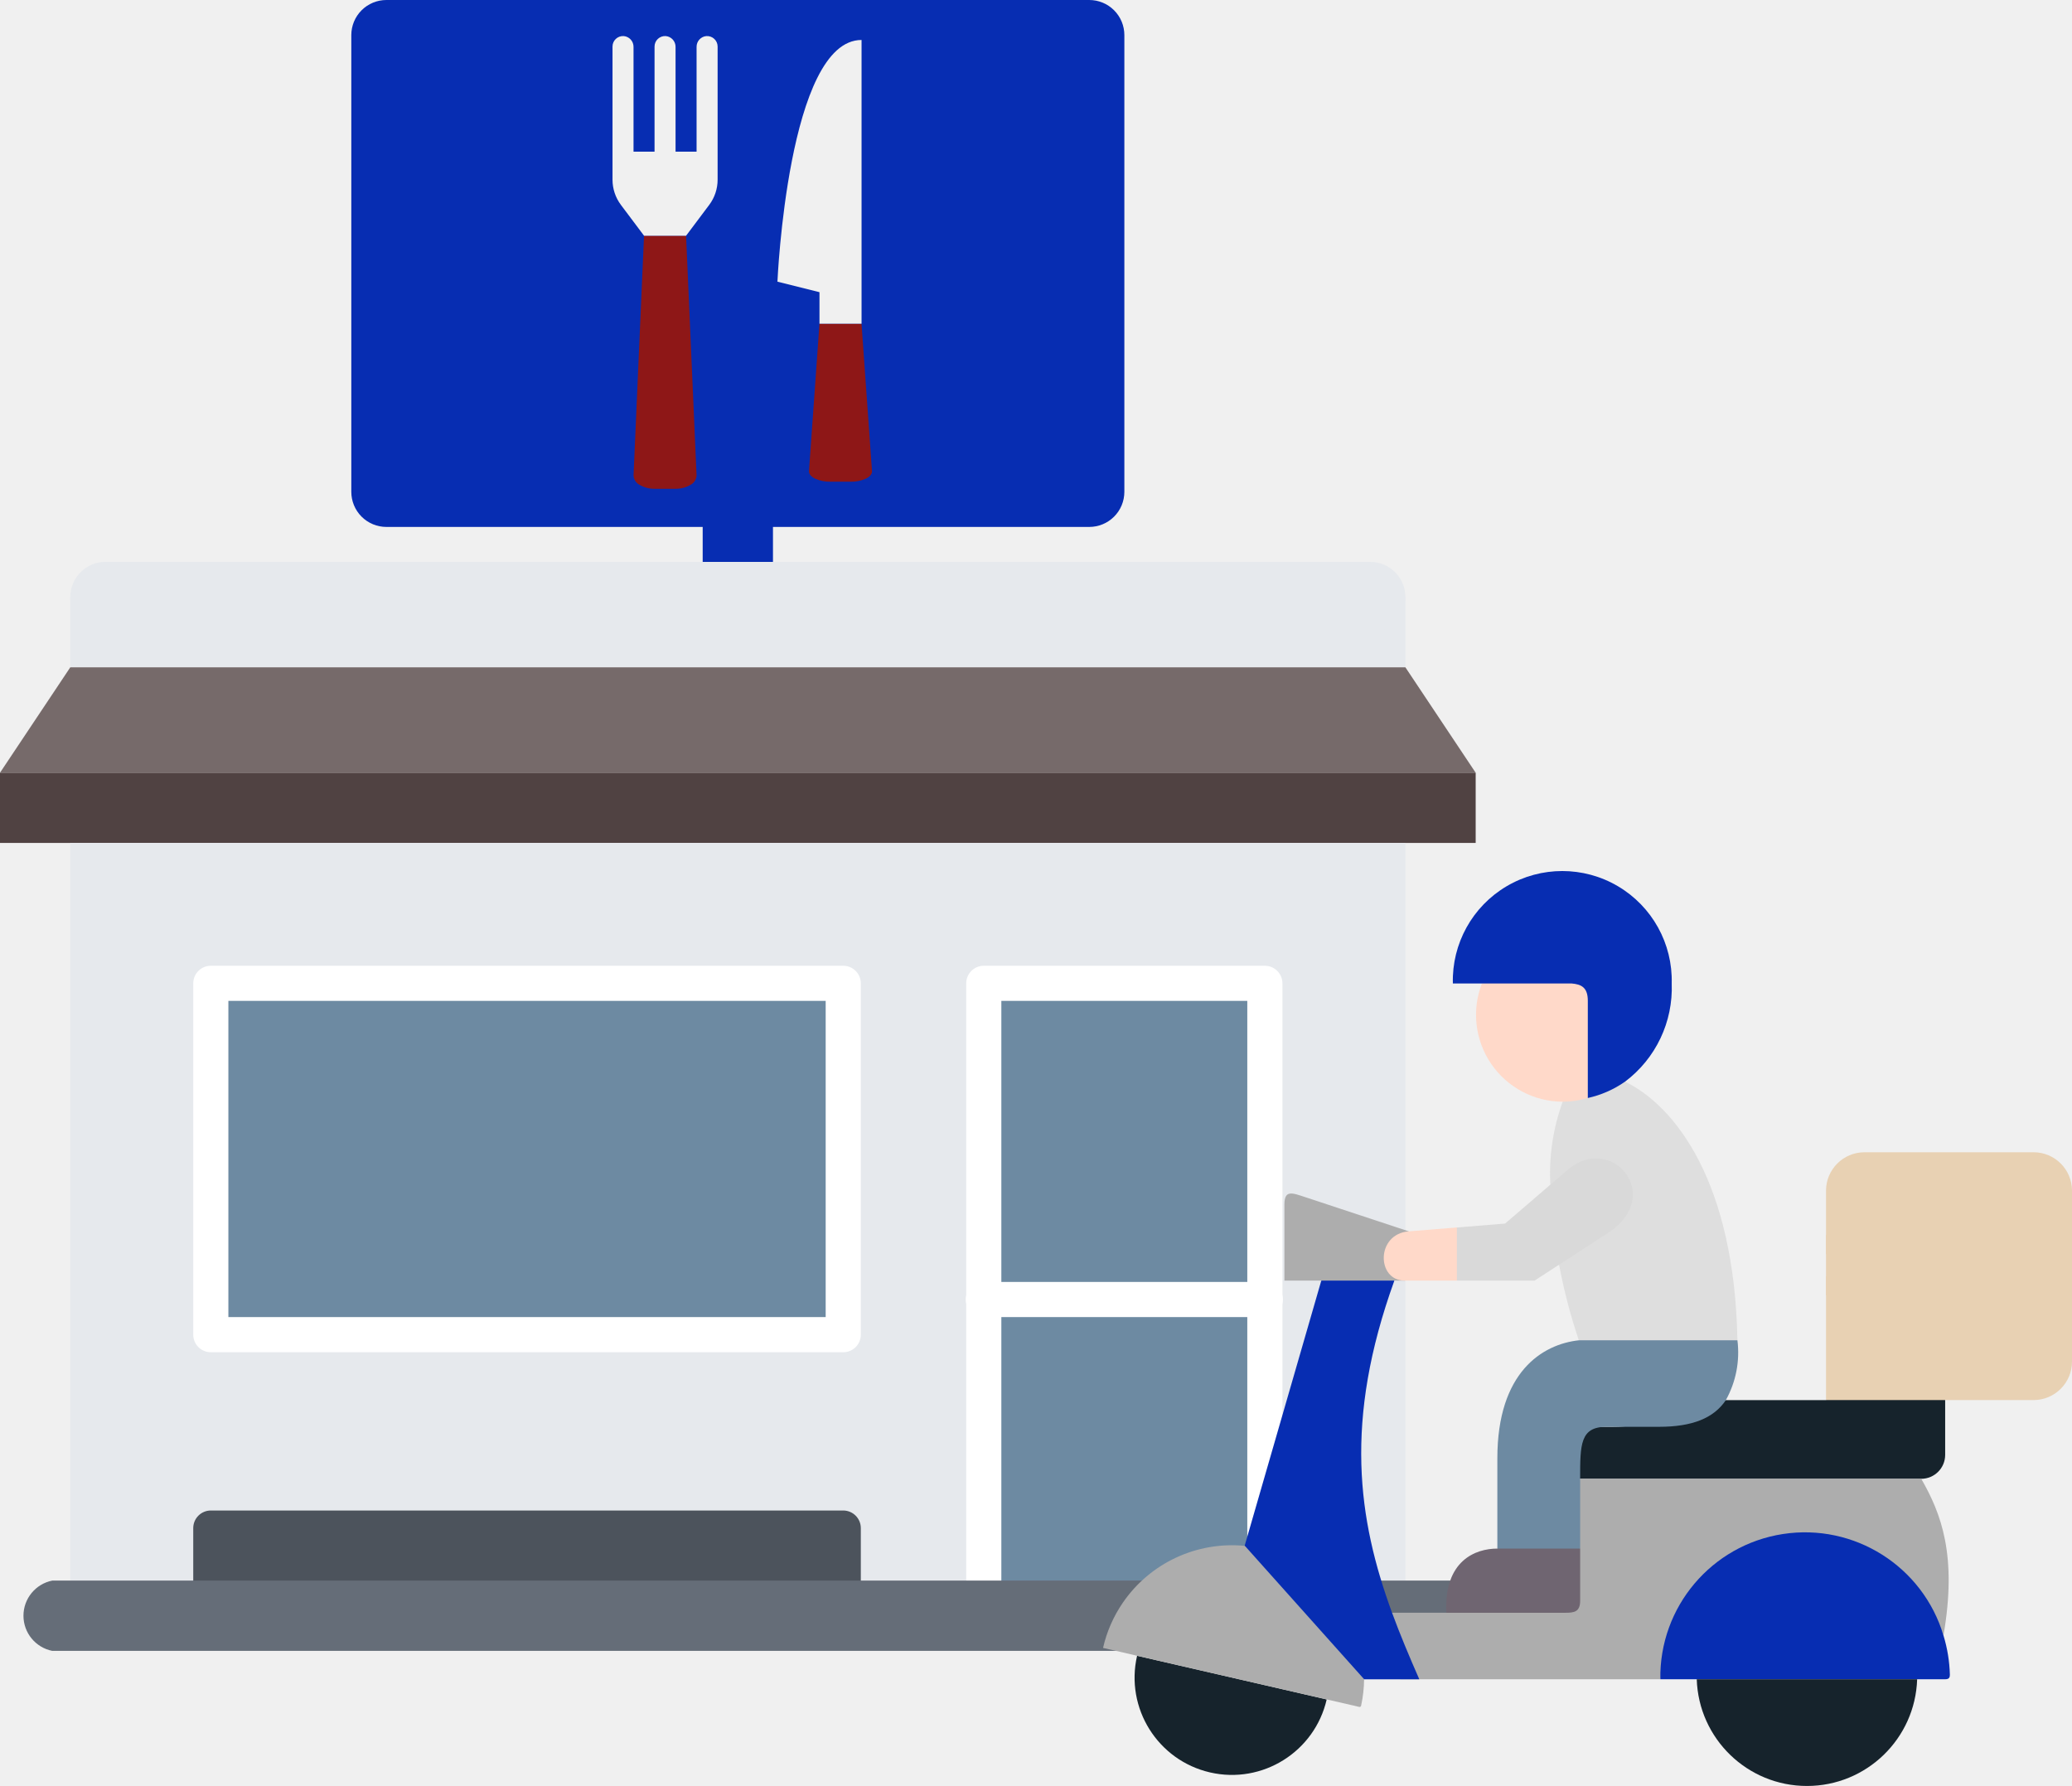
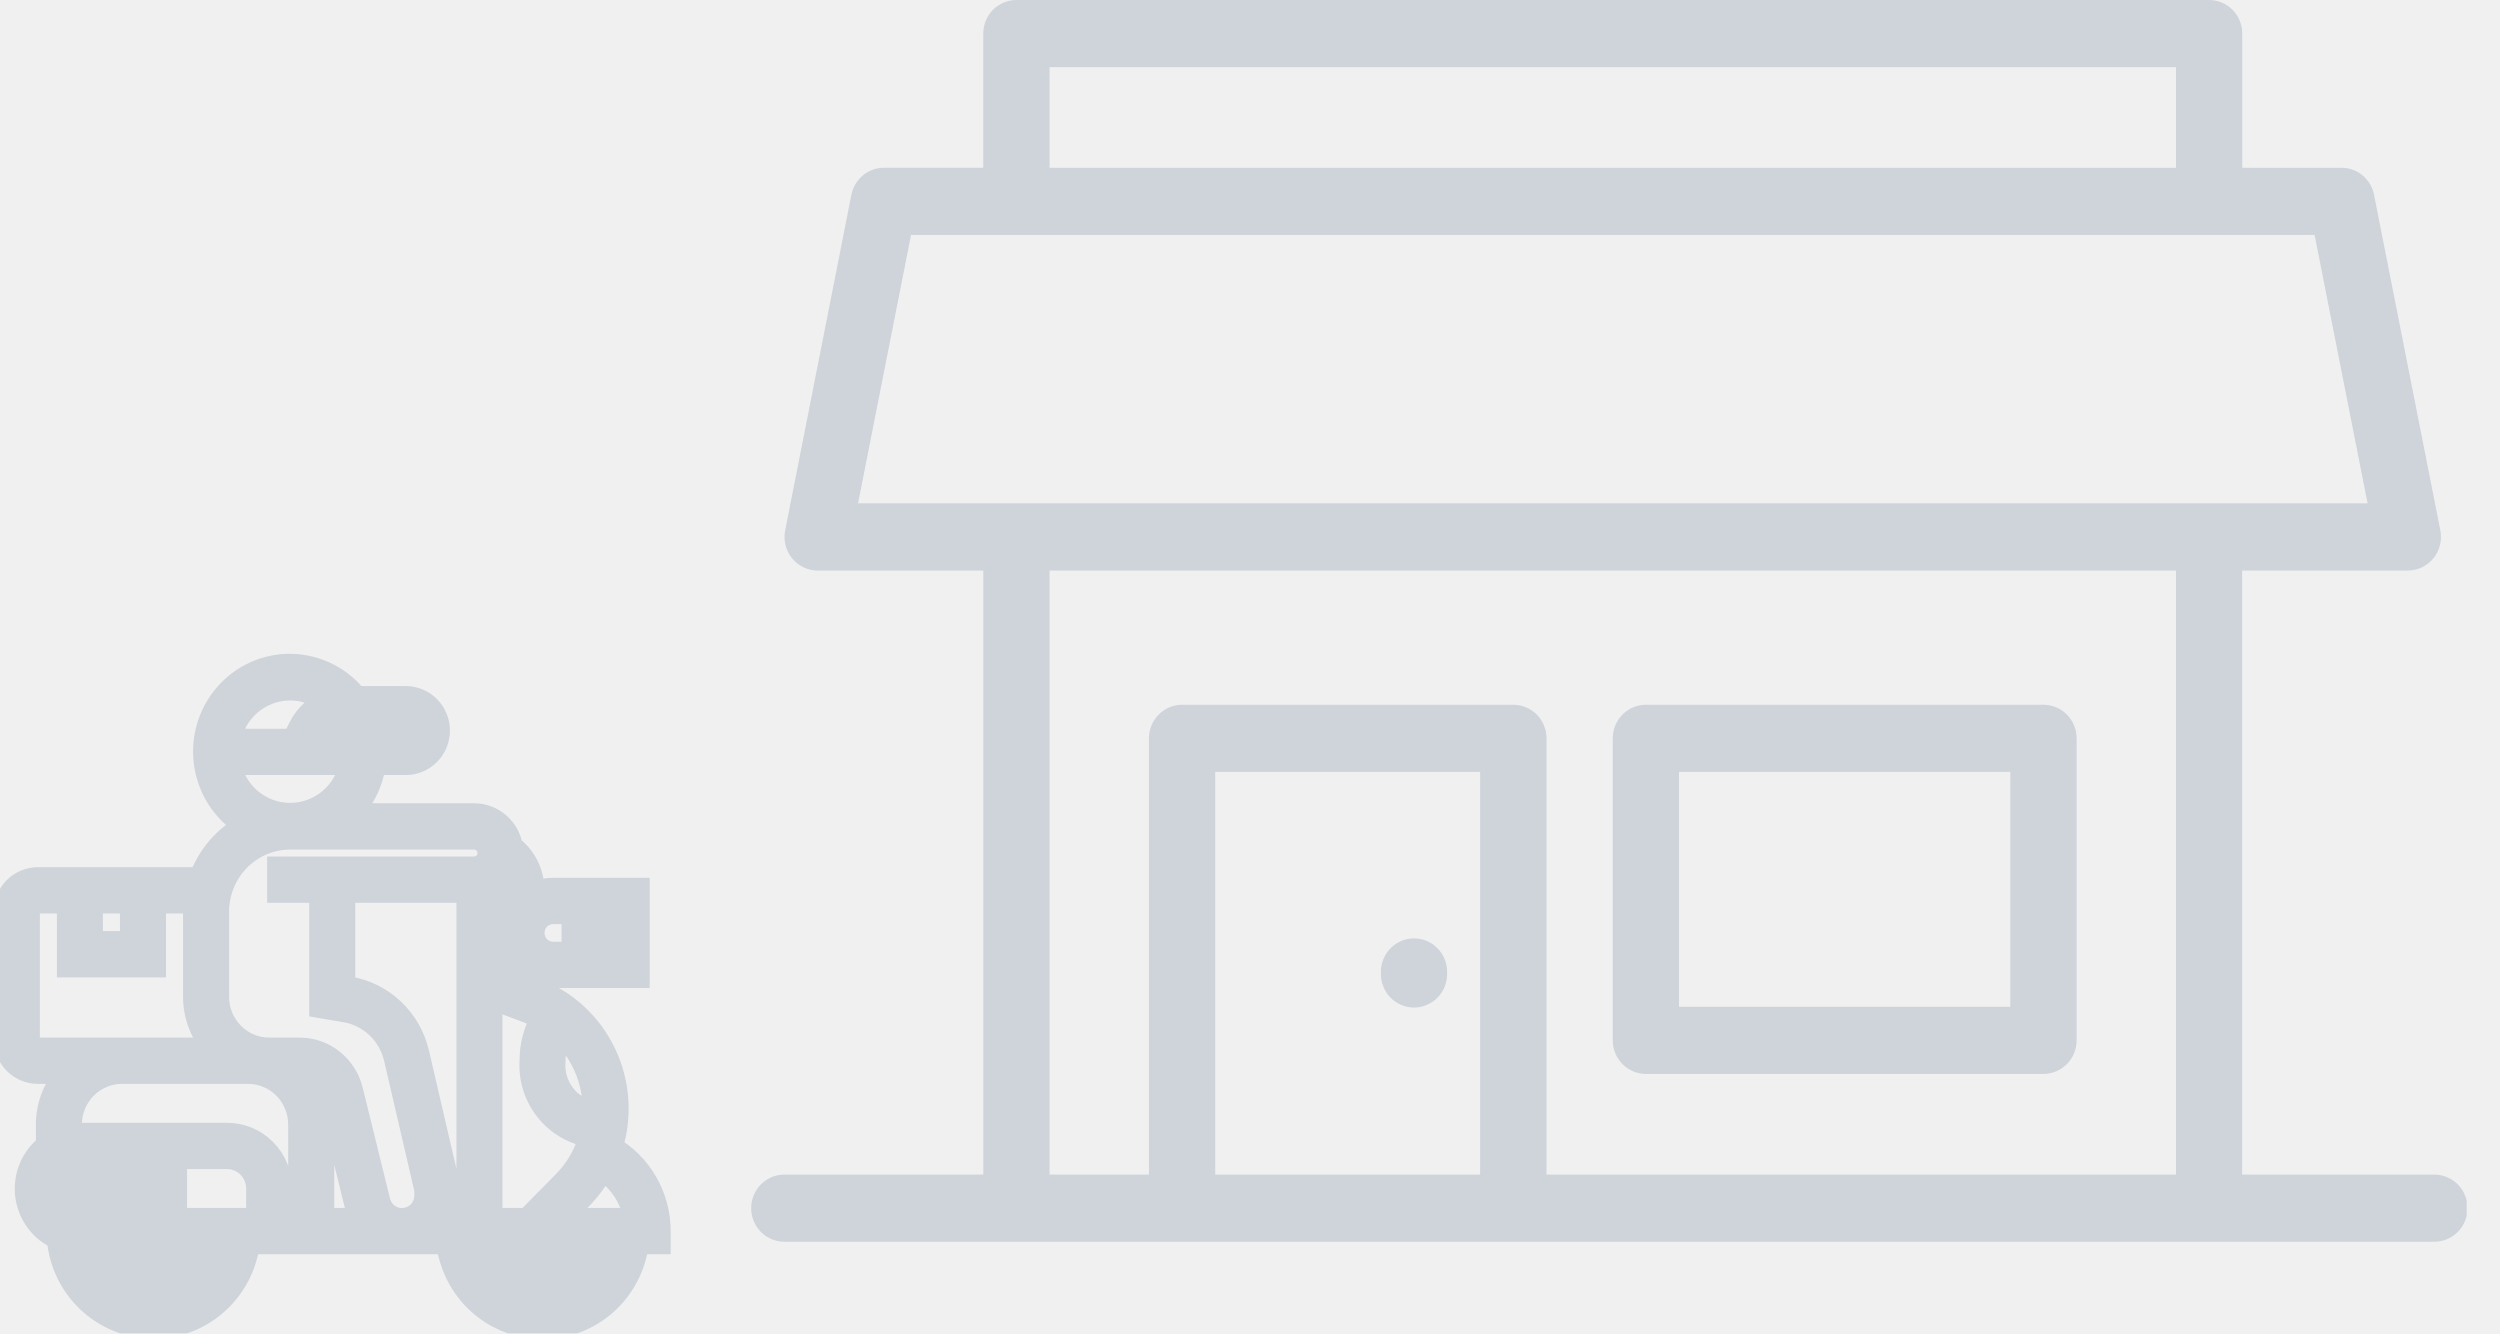
- <svg xmlns="http://www.w3.org/2000/svg" width="179.823" height="155" viewBox="0 0 179.823 155">
+ <svg xmlns="http://www.w3.org/2000/svg" width="60" height="32" viewBox="0 0 60 32" fill="none">
+   <g clip-path="url(#clip0)">
+     <path d="M58.405 28.19H53.812V13.692H57.788C57.906 13.692 58.022 13.666 58.128 13.615C58.235 13.564 58.328 13.49 58.403 13.398C58.478 13.305 58.531 13.198 58.56 13.082C58.588 12.966 58.591 12.846 58.568 12.729L56.977 4.675C56.942 4.492 56.844 4.328 56.702 4.209C56.56 4.091 56.382 4.027 56.198 4.027H53.814V0.806C53.814 0.7 53.794 0.596 53.754 0.498C53.714 0.4 53.655 0.311 53.581 0.236C53.508 0.161 53.42 0.102 53.323 0.061C53.227 0.021 53.123 -2.13077e-08 53.019 0H24.394C24.183 0 23.98 0.085 23.831 0.236C23.682 0.387 23.598 0.592 23.598 0.806V4.026H21.213C21.029 4.026 20.851 4.091 20.709 4.209C20.567 4.327 20.47 4.492 20.433 4.674L18.844 12.729C18.821 12.846 18.823 12.967 18.852 13.082C18.881 13.198 18.934 13.306 19.009 13.398C19.083 13.49 19.177 13.564 19.283 13.615C19.39 13.666 19.506 13.693 19.623 13.693H23.599V28.19H18.844C18.738 28.188 18.632 28.206 18.533 28.246C18.434 28.285 18.344 28.344 18.268 28.419C18.192 28.494 18.132 28.584 18.091 28.683C18.05 28.782 18.028 28.888 18.028 28.996C18.028 29.103 18.05 29.21 18.091 29.309C18.132 29.408 18.192 29.498 18.268 29.573C18.344 29.648 18.434 29.707 18.533 29.746C18.632 29.785 18.738 29.804 18.844 29.801H58.405C58.511 29.804 58.617 29.785 58.715 29.746C58.814 29.707 58.904 29.648 58.98 29.573C59.056 29.498 59.117 29.408 59.158 29.309C59.199 29.21 59.22 29.103 59.22 28.996C59.22 28.888 59.199 28.782 59.158 28.683C59.117 28.584 59.056 28.494 58.98 28.419C58.904 28.344 58.814 28.285 58.715 28.246C58.617 28.206 58.511 28.188 58.405 28.19V28.19ZM25.189 1.611H52.224V4.027H25.189V1.611ZM21.865 5.638H55.55L56.822 12.08H20.593L21.865 5.638ZM29.165 28.19V18.525H35.524V28.19H29.165ZM37.116 28.19V17.72C37.116 17.614 37.095 17.509 37.055 17.411C37.016 17.314 36.957 17.225 36.883 17.15C36.809 17.075 36.721 17.016 36.625 16.976C36.529 16.935 36.425 16.914 36.321 16.914H28.37C28.159 16.914 27.957 16.999 27.808 17.15C27.659 17.301 27.575 17.506 27.575 17.72V28.19H25.189V13.692H52.224V28.19H37.116Z" fill="#CED4DA" />
+     <path d="M49.043 16.914H39.501C39.291 16.914 39.088 16.999 38.939 17.15C38.79 17.301 38.706 17.506 38.706 17.72V24.968C38.706 25.182 38.79 25.387 38.939 25.538C39.088 25.689 39.291 25.774 39.501 25.774H49.043C49.254 25.774 49.456 25.689 49.605 25.538C49.755 25.387 49.839 25.182 49.839 24.968V17.72C49.839 17.506 49.755 17.301 49.605 17.15C49.456 16.999 49.254 16.914 49.043 16.914ZM48.248 24.163H40.296V18.525H48.248V24.163Z" fill="#CED4DA" />
+     <path d="M33.936 22.521C33.726 22.521 33.524 22.606 33.375 22.756C33.225 22.907 33.141 23.111 33.141 23.325V23.355C33.138 23.462 33.157 23.569 33.196 23.669C33.234 23.769 33.292 23.861 33.367 23.938C33.441 24.015 33.529 24.076 33.627 24.117C33.725 24.159 33.83 24.181 33.936 24.181C34.042 24.181 34.147 24.159 34.245 24.117C34.343 24.076 34.431 24.015 34.505 23.938C34.58 23.861 34.638 23.769 34.676 23.669C34.715 23.569 34.734 23.462 34.731 23.355V23.325C34.731 23.111 34.647 22.907 34.498 22.757C34.349 22.606 34.147 22.521 33.936 22.521Z" fill="#CED4DA" />
+     <path d="M15.797 29.547C15.796 29.14 15.689 28.74 15.485 28.389C15.282 28.037 14.99 27.747 14.639 27.548C14.879 26.806 14.826 26 14.492 25.298C14.159 24.595 13.57 24.05 12.849 23.777L12.769 23.746V23.27C12.921 23.362 13.096 23.411 13.273 23.412H15.292V21.367H13.273C13.096 21.368 12.921 21.417 12.769 21.509V21.367C12.768 21.166 12.721 20.968 12.631 20.789C12.541 20.61 12.411 20.455 12.25 20.337C12.219 20.126 12.114 19.934 11.954 19.795C11.795 19.656 11.592 19.579 11.381 19.578H8.295C8.665 19.25 8.904 18.795 8.966 18.3H9.74C9.941 18.3 10.134 18.219 10.276 18.076C10.418 17.932 10.498 17.737 10.498 17.533C10.498 17.33 10.418 17.135 10.276 16.991C10.134 16.847 9.941 16.766 9.74 16.766H8.535C8.35 16.53 8.116 16.337 7.849 16.204C7.581 16.07 7.288 15.997 6.99 15.992C6.692 15.986 6.397 16.047 6.125 16.171C5.853 16.295 5.612 16.478 5.418 16.708C5.224 16.937 5.083 17.207 5.005 17.499C4.927 17.79 4.913 18.095 4.965 18.392C5.017 18.69 5.133 18.972 5.305 19.218C5.478 19.464 5.702 19.669 5.961 19.817C5.431 20.083 5.024 20.547 4.825 21.112H0.908C0.708 21.112 0.515 21.193 0.373 21.336C0.231 21.48 0.151 21.675 0.151 21.879V24.946C0.151 25.149 0.231 25.344 0.373 25.488C0.515 25.632 0.708 25.713 0.908 25.713H1.694C1.525 25.879 1.391 26.078 1.299 26.297C1.208 26.517 1.161 26.753 1.161 26.991V27.509C0.983 27.642 0.844 27.821 0.756 28.027C0.669 28.233 0.637 28.458 0.663 28.681C0.69 28.903 0.773 29.115 0.907 29.294C1.04 29.473 1.217 29.613 1.421 29.7C1.462 30.271 1.712 30.805 2.122 31.198C2.531 31.592 3.07 31.817 3.635 31.83C4.199 31.843 4.748 31.642 5.174 31.267C5.601 30.893 5.874 30.37 5.941 29.803H10.765C10.829 30.363 11.094 30.881 11.51 31.257C11.926 31.633 12.464 31.84 13.021 31.84C13.579 31.84 14.117 31.633 14.533 31.257C14.949 30.881 15.214 30.363 15.277 29.803H15.797V29.547ZM15.274 29.291H13.378L13.913 28.75C14.125 28.535 14.305 28.289 14.445 28.02C14.667 28.157 14.857 28.342 15 28.561C15.143 28.781 15.237 29.031 15.274 29.291ZM10.721 28.371L10.003 25.282C9.912 24.89 9.709 24.533 9.418 24.257C9.127 23.981 8.762 23.799 8.369 23.733L8.226 23.707V21.367H11.255V29.291H10.573C10.689 29.111 10.75 28.901 10.75 28.686V28.624C10.749 28.539 10.74 28.454 10.721 28.371ZM13.732 29.803C13.681 29.952 13.585 30.081 13.457 30.173C13.33 30.265 13.178 30.314 13.021 30.314C12.865 30.314 12.713 30.265 12.586 30.173C12.458 30.081 12.362 29.952 12.311 29.803H13.732ZM14.283 26.61C14.283 26.652 14.279 26.693 14.277 26.734C13.979 26.694 13.708 26.539 13.521 26.301C13.334 26.063 13.245 25.76 13.273 25.457C13.271 25.205 13.333 24.957 13.451 24.736C13.712 24.972 13.921 25.261 14.064 25.584C14.207 25.906 14.281 26.256 14.283 26.61ZM13.042 24.435C12.861 24.744 12.767 25.098 12.769 25.457C12.742 25.883 12.875 26.303 13.141 26.634C13.406 26.964 13.785 27.182 14.202 27.242C14.092 27.676 13.869 28.072 13.556 28.389L12.665 29.291H11.759V21.277C11.912 21.203 12.041 21.087 12.13 20.941C12.216 21.066 12.262 21.215 12.264 21.367V24.101L12.672 24.254C12.8 24.303 12.923 24.363 13.042 24.433L13.042 24.435ZM14.787 22.901H14.283V21.879H14.787V22.901ZM13.273 21.879H13.778V22.901H13.273C13.139 22.901 13.011 22.847 12.916 22.751C12.822 22.655 12.769 22.526 12.769 22.39C12.769 22.254 12.822 22.124 12.916 22.028C13.011 21.933 13.139 21.879 13.273 21.879ZM9.993 17.533C9.993 17.601 9.966 17.666 9.919 17.714C9.872 17.762 9.807 17.789 9.74 17.789H7.625L7.668 17.701C7.731 17.574 7.827 17.466 7.947 17.391C8.067 17.316 8.205 17.277 8.345 17.277H9.74C9.774 17.277 9.806 17.284 9.837 17.297C9.868 17.309 9.896 17.328 9.919 17.352C9.943 17.376 9.961 17.404 9.974 17.435C9.986 17.466 9.993 17.5 9.993 17.533ZM6.965 16.511C7.308 16.512 7.64 16.631 7.908 16.848C7.607 16.959 7.36 17.182 7.217 17.472L7.061 17.789H5.473C5.532 17.432 5.715 17.107 5.988 16.873C6.261 16.64 6.607 16.511 6.965 16.511ZM5.473 18.3H8.456C8.394 18.655 8.211 18.978 7.938 19.21C7.665 19.442 7.32 19.569 6.964 19.569C6.608 19.569 6.263 19.442 5.99 19.21C5.718 18.978 5.534 18.655 5.473 18.3ZM5.198 21.879C5.199 21.404 5.385 20.95 5.716 20.614C6.047 20.279 6.496 20.09 6.965 20.089H11.381C11.481 20.089 11.577 20.13 11.648 20.202C11.719 20.274 11.759 20.371 11.759 20.473C11.759 20.575 11.719 20.672 11.648 20.744C11.577 20.816 11.481 20.856 11.381 20.856H6.712V21.367H7.722V24.14L8.287 24.236C8.582 24.285 8.855 24.422 9.073 24.628C9.291 24.835 9.444 25.103 9.512 25.397L10.229 28.486C10.24 28.531 10.245 28.578 10.245 28.625V28.687C10.245 28.834 10.192 28.977 10.096 29.088C9.999 29.199 9.866 29.27 9.721 29.288C9.576 29.307 9.429 29.27 9.309 29.187C9.189 29.103 9.103 28.977 9.068 28.834L8.412 26.17C8.343 25.893 8.186 25.648 7.964 25.472C7.742 25.297 7.468 25.201 7.186 25.202H6.46C6.125 25.202 5.804 25.067 5.568 24.827C5.331 24.588 5.198 24.262 5.198 23.924V21.879ZM8.721 29.291H7.722V26.991C7.722 26.753 7.675 26.517 7.583 26.297C7.492 26.078 7.358 25.879 7.19 25.713C7.358 25.713 7.521 25.771 7.654 25.876C7.786 25.981 7.88 26.128 7.921 26.293L8.577 28.956C8.606 29.075 8.655 29.189 8.72 29.291H8.721ZM2.17 21.623H3.179V22.645H2.17V21.623ZM0.908 25.202C0.841 25.202 0.777 25.175 0.73 25.127C0.683 25.079 0.656 25.014 0.656 24.946V21.879C0.656 21.811 0.683 21.746 0.73 21.698C0.777 21.65 0.841 21.623 0.908 21.623H1.665V23.157H3.684V21.623H4.708C4.698 21.708 4.693 21.793 4.693 21.879V23.924C4.693 24.162 4.74 24.398 4.832 24.617C4.923 24.837 5.057 25.035 5.226 25.202H0.908ZM3.684 31.336C3.26 31.336 2.85 31.18 2.529 30.899C2.208 30.617 1.999 30.228 1.938 29.803H2.448C2.506 30.091 2.661 30.351 2.886 30.538C3.112 30.724 3.394 30.826 3.685 30.826C3.976 30.826 4.258 30.724 4.483 30.538C4.709 30.351 4.863 30.091 4.921 29.803H5.43C5.37 30.228 5.16 30.617 4.839 30.899C4.519 31.18 4.109 31.336 3.684 31.336ZM2.974 29.803H4.395C4.343 29.952 4.247 30.081 4.12 30.173C3.993 30.265 3.84 30.314 3.684 30.314C3.528 30.314 3.376 30.265 3.248 30.173C3.121 30.081 3.025 29.952 2.974 29.803ZM6.208 29.291H1.918C1.717 29.291 1.524 29.211 1.382 29.067C1.24 28.923 1.161 28.728 1.161 28.524C1.161 28.321 1.24 28.126 1.382 27.982C1.524 27.838 1.717 27.758 1.918 27.758H5.451C5.651 27.758 5.844 27.838 5.986 27.982C6.128 28.126 6.208 28.321 6.208 28.524V29.291ZM5.451 27.247H1.918C1.833 27.247 1.748 27.255 1.665 27.273V26.991C1.665 26.652 1.798 26.327 2.035 26.087C2.272 25.848 2.593 25.713 2.927 25.713H5.955C6.29 25.713 6.611 25.848 6.847 26.087C7.084 26.327 7.217 26.652 7.217 26.991V29.291H6.712V28.524C6.712 28.186 6.579 27.86 6.343 27.621C6.106 27.381 5.785 27.247 5.451 27.247ZM13.021 31.336C12.597 31.336 12.187 31.18 11.866 30.899C11.545 30.617 11.335 30.228 11.275 29.803H11.785C11.843 30.091 11.998 30.351 12.223 30.538C12.448 30.724 12.73 30.826 13.021 30.826C13.312 30.826 13.595 30.724 13.82 30.538C14.045 30.351 14.2 30.091 14.258 29.803H14.768C14.707 30.228 14.498 30.618 14.177 30.899C13.856 31.181 13.445 31.336 13.021 31.336Z" fill="#CED4DA" stroke="#CED4DA" stroke-width="0.6" />
+     <path d="M2.675 28.269H3.179V28.78H2.675V28.269Z" fill="#CED4DA" stroke="#CED4DA" stroke-width="0.6" />
+     <path d="M1.665 28.269H2.17V28.78H1.665V28.269Z" fill="#CED4DA" stroke="#CED4DA" stroke-width="0.6" />
+     <path d="M3.685 28.269H4.189V28.78H3.685V28.269Z" fill="#CED4DA" stroke="#CED4DA" stroke-width="0.6" />
+   </g>
  <defs>
-     <style>.a,.n{fill:#072DB2;}.b,.m{fill:#6d8aa2;}.c{fill:#e6e9ed;}.d{fill:#766a6a;}.e{fill:#504242;}.f{fill:#4c535c;}.g{fill:#fff;}.h{fill:#656d78;}.i{fill:#e8d1b3;}.i,.j,.k,.l,.m,.n,.o,.p,.q,.r{fill-rule:evenodd;}.j{fill:#16232c;}.k{fill:#adadad;}.l{fill:#dedede;}.o{fill:#ffd9c9;}.p{fill:#6f6571;}.q{fill:#d9d9d9;}.r{fill:#cbc7cb;}.s{fill:#8e1717;}.t{fill:#f0f0f0;}</style>
+     <clipPath id="clip0">
+       <rect width="59.2" height="32" fill="white" />
+     </clipPath>
  </defs>
-   <g transform="translate(-69.399 -148.598)">
-     <g transform="translate(69.399 148.598)">
-       <path class="a" d="M34.048,36.431A3.046,3.046,0,0,1,31,33.381V24.709a3.049,3.049,0,0,1,6.1,0v8.672A3.046,3.046,0,0,1,34.048,36.431Z" transform="translate(29.984 18.45)" />
-       <path class="b" d="M39,45.5H63.394V72.942H39Z" transform="translate(46.38 67.301)" />
-       <path class="b" d="M39,36.5H63.394V63.942H39Z" transform="translate(46.38 48.857)" />
-       <path class="b" d="M17,36.5H71.887V66.991H17Z" transform="translate(1.296 48.857)" />
-       <path class="a" d="M22,9.5H82.986V49.143H22Z" transform="translate(11.542 -6.465)" />
-       <path class="c" d="M128.873,25.5v6.092H13V25.5H128.873Z" transform="translate(-6.901 26.324)" />
-       <path class="d" d="M139.07,36.648H11L17.1,27.5H132.971Z" transform="translate(-11 30.418)" />
-       <path class="e" d="M139.07,30.5v6.092H11V30.5Z" transform="translate(-11 36.566)" />
-       <path class="c" d="M77.035,90.434H25.2v9.148H13V32.5H128.873V99.582h-12.2V44.7H92.281V99.582h-12.2V90.434Zm3.049-15.246V44.7H25.2V75.188Z" transform="translate(-6.901 40.66)" />
-       <path class="f" d="M18.2,51.5H72.912a1.529,1.529,0,0,1,1.525,1.525v6.1a1.529,1.529,0,0,1-1.525,1.525H18.025A1.529,1.529,0,0,1,16.5,59.121v-6.1A1.529,1.529,0,0,1,18.025,51.5Z" transform="translate(0.271 79.597)" />
-       <path class="a" d="M85.042,54.239H24.047A3.046,3.046,0,0,1,21,51.19V11.555a3.046,3.046,0,0,1,3.049-3.049H85.042a3.046,3.046,0,0,1,3.049,3.049V51.19A3.046,3.046,0,0,1,85.042,54.239ZM27.1,48.141h54.9V14.6H27.1Z" transform="translate(9.489 -8.506)" />
-       <path class="g" d="M72.912,69.536H18.025A1.523,1.523,0,0,1,16.5,68.011V37.519a1.527,1.527,0,0,1,1.525-1.525H72.912a1.527,1.527,0,0,1,1.525,1.525V68.011A1.523,1.523,0,0,1,72.912,69.536ZM19.549,66.487H71.387V39.043H19.549Z" transform="translate(0.271 47.825)" />
-       <path class="g" d="M64.419,93.93H40.025A1.523,1.523,0,0,1,38.5,92.406V37.519a1.527,1.527,0,0,1,1.525-1.525H64.419a1.527,1.527,0,0,1,1.525,1.525V92.406A1.523,1.523,0,0,1,64.419,93.93Zm-22.87-3.049H62.894V39.043H41.549Z" transform="translate(45.355 47.825)" />
-       <path class="g" d="M64.419,48.043H40.025a1.525,1.525,0,1,1,0-3.049H64.419a1.525,1.525,0,1,1,0,3.049Z" transform="translate(45.355 66.268)" />
-       <path class="c" d="M125.818,30.6H16.05a3.049,3.049,0,1,1,0-6.1H125.818a3.049,3.049,0,0,1,0,6.1Z" transform="translate(-6.899 24.266)" />
-       <path class="h" d="M157.077,59.593H2.493a3.111,3.111,0,0,1,0-6.1H157.077a3.111,3.111,0,0,1,0,6.1Z" transform="translate(2.041 83.687)" />
-     </g>
-     <g transform="translate(165.129 224.242)">
-       <path class="i" d="M382.021,228.265h21.348v7.416a3.338,3.338,0,0,1-3.329,3.331h-7.679l-4.58,2.314-5.76-2.314V228.265Z" transform="translate(-319.276 -193.143)" />
-       <path class="i" d="M385.351,162.742h14.691a3.338,3.338,0,0,1,3.329,3.331v5.511H382.022v-5.511A3.338,3.338,0,0,1,385.351,162.742Z" transform="translate(-319.277 -138.381)" />
-       <path class="i" d="M382.022,206.463H403.37V211.7H382.022Z" transform="translate(-319.277 -174.921)" />
-       <path class="j" d="M252.777,293.7h10.341v4.757a2.079,2.079,0,0,1-2.072,2.074H227.377c0-2.99,0-4.512,2.288-4.512l4.556,0c2.868,0,4.748-.739,5.8-2.314h12.757Z" transform="translate(-190.032 -247.83)" />
-       <path class="k" d="M160.6,335.289h29.607c1.736,3.024,3.132,6.658,1.928,13.608-2.014-6.855-22.475-4.118-24.576,3.792H144.988c-.854-1.934-1.66-3.845-2.365-5.774h6.365C161.861,342.057,157.722,344.222,160.6,335.289Z" transform="translate(-119.198 -282.589)" />
-       <path class="l" d="M237.09,132.918a48.327,48.327,0,0,0,1.712,6.562l6.508,2.55,7.257-2.55c-.254-13.733-5.386-20.319-9.751-22.45a10.6,10.6,0,0,0-3.185-1.649s-2.12,3.391-2.23,3.391a18.217,18.217,0,0,0-1.07,7.2Z" transform="translate(-197.511 -98.799)" />
-       <path class="m" d="M229.192,262.108H215.427c-3.17.346-7.07,2.76-7.07,10.239v7.839l3.124,1.861,4.061-1.861v-6.058c0-2.99,0-4.512,2.288-4.512l4.556,0c2.868,0,4.748-.739,5.8-2.314A8.495,8.495,0,0,0,229.192,262.108Z" transform="translate(-174.136 -221.427)" />
-       <path class="n" d="M294.474,376.333a12.551,12.551,0,0,1,24.576-3.792,12.873,12.873,0,0,1,.552,3.389c.014.461-.3.4-.734.4Q306.673,376.333,294.474,376.333Z" transform="translate(-246.108 -306.232)" />
-       <path class="j" d="M313.718,441.231h19.128a9.569,9.569,0,0,1-19.128,0Z" transform="translate(-262.192 -371.13)" />
-       <path class="j" d="M16.884,428.81,33.34,432.6a8.443,8.443,0,1,1-16.456-3.787Z" transform="translate(-13.93 -360.749)" />
-       <path class="k" d="M1.722,375.375a11.486,11.486,0,0,1,10.585-4.925c7.444,1.574,9.866,6.024,10.35,11.573a11.47,11.47,0,0,1-.254,2.271c-.048.211-.187.125-.417.072l-2.576-.59L2.954,379.988,1.722,379.7,0,379.306a11.4,11.4,0,0,1,1.722-3.931Z" transform="translate(0 -311.927)" />
-       <path class="n" d="M74.845,246.761l6.648-23,2.993-1.339,3.348,1.339c-4.4,12.192-3.17,20.7-.2,28.825.71,1.93,1.516,3.84,2.365,5.774H85.215Z" transform="translate(-62.552 -188.258)" />
-       <path class="o" d="M197.593,65.095l7.8-1.661c.791.072,3.055,1.973,3.055,3.163l-1.66,8.439a7.617,7.617,0,0,1-2.182.322,7.541,7.541,0,0,1-7.012-10.263Z" transform="translate(-164.715 -55.384)" />
-       <path class="n" d="M184.849,24.134a9.5,9.5,0,1,1,18.993,0,10.162,10.162,0,0,1-4.048,8.52,9.059,9.059,0,0,1-3.233,1.421V25.636c0-1.19-.6-1.43-1.4-1.5H184.849Z" transform="translate(-154.489 -14.423)" />
-       <path class="p" d="M185.751,372.171h7.185V376.7c0,.97-.528,1.042-1.3,1.042H181.319C181.113,373.2,183.861,372.171,185.751,372.171Z" transform="translate(-151.529 -313.413)" />
-       <path class="k" d="M97.654,184.864l8.974,2.966c.441.394-.057,4.407-.355,4.277H95.841v-6.6C95.841,184.2,96.517,184.49,97.654,184.864Z" transform="translate(-80.1 -156.606)" />
-       <path class="o" d="M154.676,207.1h-4.537c-2.437,0-2.509-4.042.355-4.277l4.182-.336,1.122,2.376Z" transform="translate(-123.965 -171.599)" />
-       <path class="q" d="M195.092,168.256l1.5-1.291c3.76-3.24,8.513,2.227,3.487,5.491l-4.23,2.746-2.13,1.382h-6.739v-4.613l4.187-.341Z" transform="translate(-156.271 -141.082)" />
-       <path class="r" d="M238.536,219.771Z" transform="translate(-198.957 -185.652)" />
-     </g>
-     <path class="s" d="M224.917,240l-.911,12.8c-.011.242.181.476.533.648a3.088,3.088,0,0,0,1.331.265h1.743a3.088,3.088,0,0,0,1.331-.265c.351-.172.544-.406.533-.648l-.911-12.8Z" transform="translate(-84.398 -63.308)" />
-     <path class="t" d="M203.648,48.625V45.889L200,44.977S200.912,24,207.3,24V48.625Z" transform="translate(-63.129 128.067)" />
-     <path class="s" d="M80.917,176l-.911,20.8a.972.972,0,0,0,.533.825,2.533,2.533,0,0,0,1.331.337h1.742a2.533,2.533,0,0,0,1.331-.337.972.972,0,0,0,.533-.825L84.565,176Z" transform="translate(44.376 -6.942)" />
-     <path class="t" d="M72.148,24a.933.933,0,0,0-.852.941v9.09H69.472V24.943A.933.933,0,0,0,68.621,24a.912.912,0,0,0-.973.91v9.121H65.824v-9.09A.933.933,0,0,0,64.972,24a.912.912,0,0,0-.972.91V36.464a3.648,3.648,0,0,0,.73,2.189l2.007,2.675h3.648l2.007-2.675a3.648,3.648,0,0,0,.73-2.189V24.911a.912.912,0,0,0-.972-.91Z" transform="translate(58.557 127.729)" />
-   </g>
</svg>
